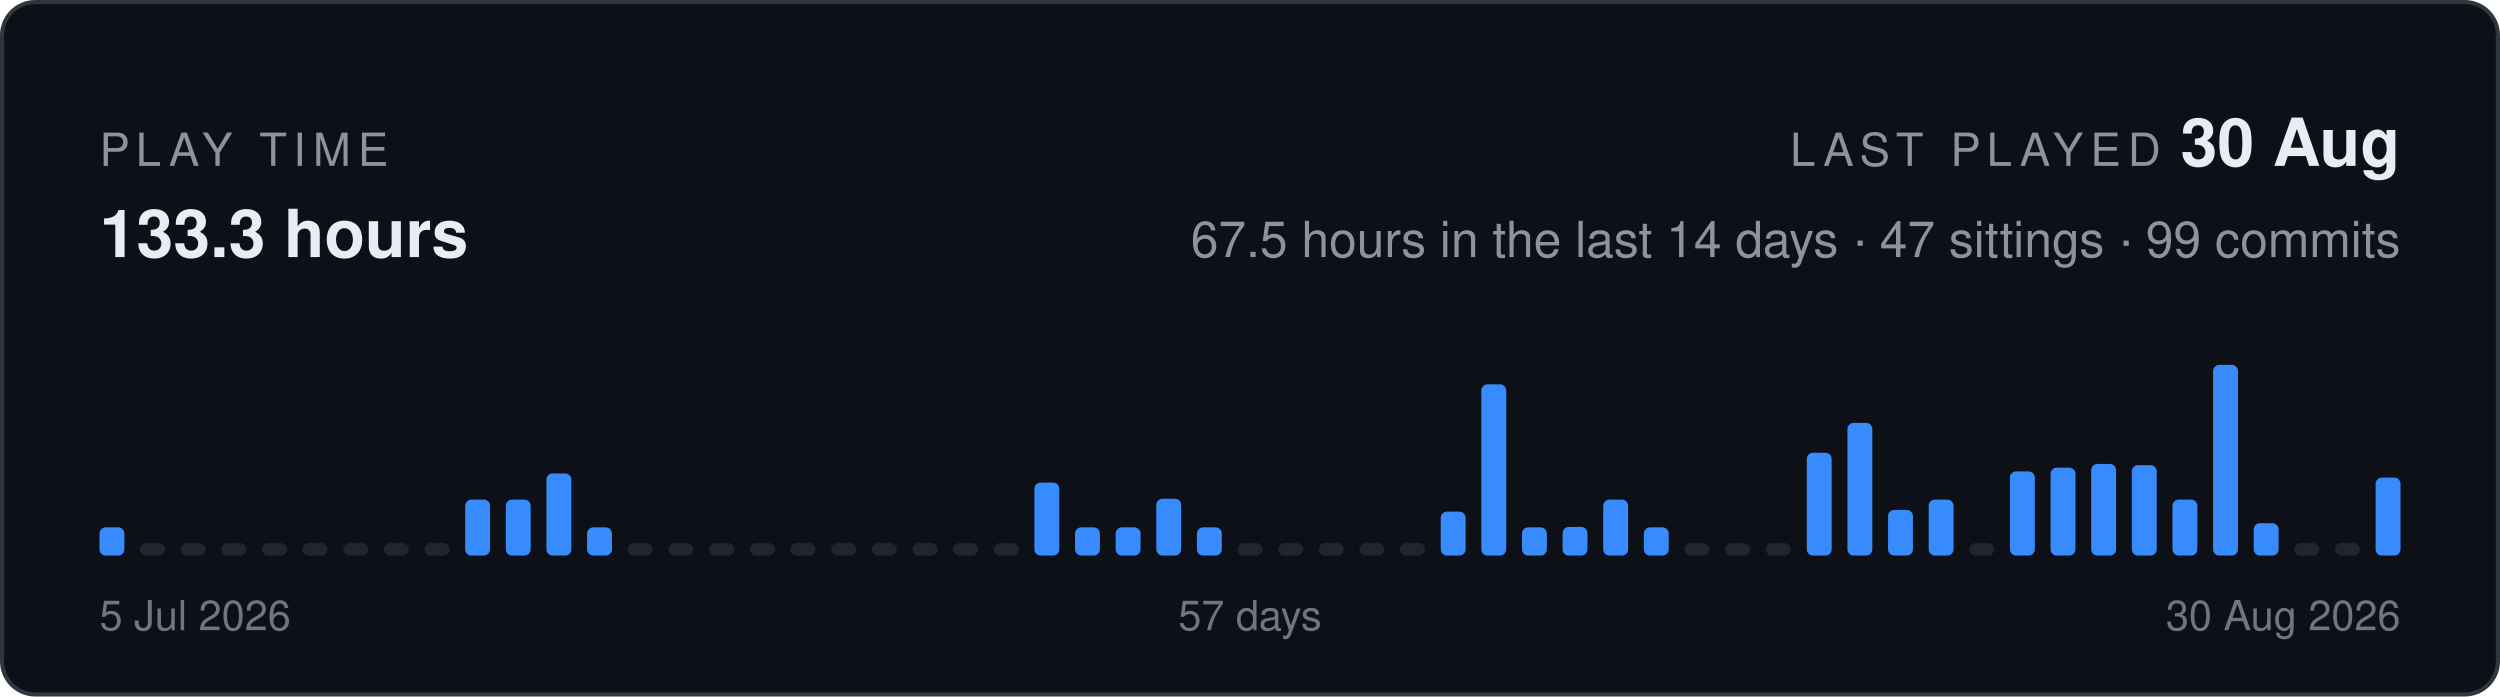
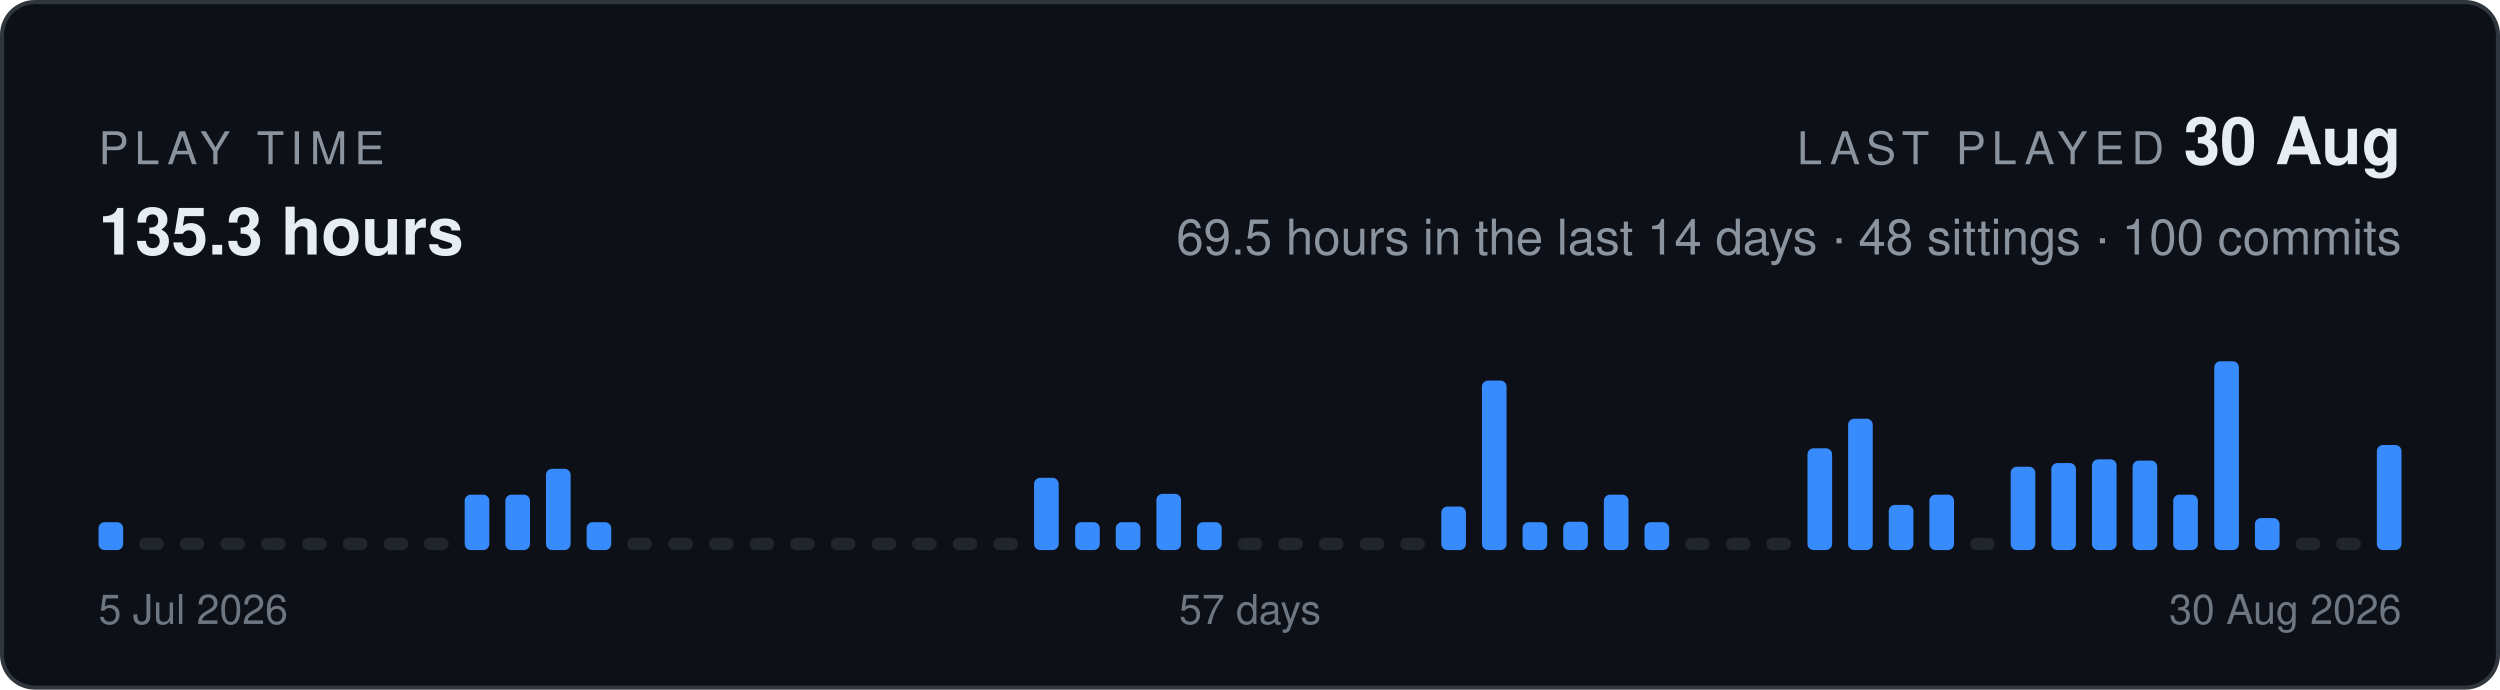
- <svg xmlns="http://www.w3.org/2000/svg" width="603" height="168" viewBox="0 0 603 168" role="img" aria-label="Play time: 133.3 hours over 99 commits, last played 30 Aug">
+ <svg xmlns="http://www.w3.org/2000/svg" width="609" height="168" viewBox="0 0 609 168" role="img" aria-label="Play time: 135.3 hours over 100 commits, last played 30 Aug">
  <style>
    .card { fill: #0d1117; stroke: #30363d }
    text { font-family: -apple-system, BlinkMacSystemFont, "Segoe UI", Helvetica, Arial, sans-serif }
    .label { font-size: 11px; letter-spacing: 1.7px; fill: #8b949e }
    .stat { font-size: 16px; font-weight: 600; letter-spacing: normal; fill: #e6edf3 }
    .note { font-size: 12px; fill: #8b949e }
    .axis { font-size: 10px; fill: #6e7681 }
    .bar { fill: #388bfd }
    .bar-quiet { fill: #21262d }
  </style>
-   <rect class="card" x="0.5" y="0.5" width="602" height="167" rx="8" />
+   <rect class="card" x="0.5" y="0.5" width="608" height="167" rx="8" />
  <text class="label" x="24" y="40">PLAY TIME</text>
-   <text class="stat" x="24" y="62">133.3 hours</text>
-   <text class="label" x="579" y="40" text-anchor="end">LAST PLAYED <tspan class="stat">30 Aug</tspan>
+   <text class="stat" x="24" y="62">135.3 hours</text>
+   <text class="label" x="585" y="40" text-anchor="end">LAST PLAYED <tspan class="stat">30 Aug</tspan>
  </text>
-   <text class="note" x="579" y="62" text-anchor="end">67.5 hours in the last 14 days   ·   47 sittings   ·   99 commits</text>
+   <text class="note" x="585" y="62" text-anchor="end">69.5 hours in the last 14 days   ·   48 sittings   ·   100 commits</text>
  <rect class="bar" x="24.0" y="127.2" width="6" height="6.8" rx="1.5" />
-   <rect class="bar-quiet" x="33.8" y="131.0" width="6" height="3.0" rx="1.5" />
-   <rect class="bar-quiet" x="43.6" y="131.0" width="6" height="3.0" rx="1.5" />
-   <rect class="bar-quiet" x="53.4" y="131.0" width="6" height="3.0" rx="1.5" />
-   <rect class="bar-quiet" x="63.2" y="131.0" width="6" height="3.0" rx="1.5" />
-   <rect class="bar-quiet" x="73.0" y="131.0" width="6" height="3.0" rx="1.5" />
-   <rect class="bar-quiet" x="82.8" y="131.0" width="6" height="3.0" rx="1.5" />
-   <rect class="bar-quiet" x="92.6" y="131.0" width="6" height="3.0" rx="1.5" />
-   <rect class="bar-quiet" x="102.4" y="131.0" width="6" height="3.0" rx="1.5" />
-   <rect class="bar" x="112.2" y="120.5" width="6" height="13.5" rx="1.5" />
-   <rect class="bar" x="122.0" y="120.5" width="6" height="13.5" rx="1.5" />
-   <rect class="bar" x="131.8" y="114.2" width="6" height="19.8" rx="1.5" />
-   <rect class="bar" x="141.6" y="127.2" width="6" height="6.8" rx="1.5" />
-   <rect class="bar-quiet" x="151.4" y="131.0" width="6" height="3.0" rx="1.5" />
-   <rect class="bar-quiet" x="161.2" y="131.0" width="6" height="3.0" rx="1.5" />
-   <rect class="bar-quiet" x="171.1" y="131.0" width="6" height="3.0" rx="1.5" />
-   <rect class="bar-quiet" x="180.9" y="131.0" width="6" height="3.0" rx="1.5" />
-   <rect class="bar-quiet" x="190.7" y="131.0" width="6" height="3.0" rx="1.5" />
-   <rect class="bar-quiet" x="200.5" y="131.0" width="6" height="3.0" rx="1.5" />
-   <rect class="bar-quiet" x="210.3" y="131.0" width="6" height="3.0" rx="1.5" />
-   <rect class="bar-quiet" x="220.1" y="131.0" width="6" height="3.0" rx="1.5" />
-   <rect class="bar-quiet" x="229.9" y="131.0" width="6" height="3.0" rx="1.5" />
-   <rect class="bar-quiet" x="239.7" y="131.0" width="6" height="3.0" rx="1.5" />
-   <rect class="bar" x="249.5" y="116.4" width="6" height="17.6" rx="1.5" />
-   <rect class="bar" x="259.3" y="127.2" width="6" height="6.8" rx="1.5" />
-   <rect class="bar" x="269.1" y="127.2" width="6" height="6.8" rx="1.5" />
-   <rect class="bar" x="278.9" y="120.3" width="6" height="13.7" rx="1.5" />
-   <rect class="bar" x="288.7" y="127.2" width="6" height="6.8" rx="1.5" />
-   <rect class="bar-quiet" x="298.5" y="131.0" width="6" height="3.0" rx="1.5" />
-   <rect class="bar-quiet" x="308.3" y="131.0" width="6" height="3.0" rx="1.5" />
-   <rect class="bar-quiet" x="318.1" y="131.0" width="6" height="3.0" rx="1.5" />
-   <rect class="bar-quiet" x="327.9" y="131.0" width="6" height="3.0" rx="1.5" />
-   <rect class="bar-quiet" x="337.7" y="131.0" width="6" height="3.0" rx="1.5" />
-   <rect class="bar" x="347.5" y="123.4" width="6" height="10.6" rx="1.5" />
-   <rect class="bar" x="357.3" y="92.7" width="6" height="41.3" rx="1.5" />
-   <rect class="bar" x="367.1" y="127.2" width="6" height="6.8" rx="1.5" />
-   <rect class="bar" x="376.9" y="127.1" width="6" height="6.9" rx="1.5" />
-   <rect class="bar" x="386.7" y="120.5" width="6" height="13.5" rx="1.5" />
-   <rect class="bar" x="396.5" y="127.2" width="6" height="6.8" rx="1.5" />
-   <rect class="bar-quiet" x="406.3" y="131.0" width="6" height="3.0" rx="1.5" />
-   <rect class="bar-quiet" x="416.1" y="131.0" width="6" height="3.0" rx="1.5" />
-   <rect class="bar-quiet" x="425.9" y="131.0" width="6" height="3.0" rx="1.5" />
-   <rect class="bar" x="435.8" y="109.2" width="6" height="24.8" rx="1.5" />
-   <rect class="bar" x="445.6" y="102.0" width="6" height="32.0" rx="1.5" />
-   <rect class="bar" x="455.4" y="123.0" width="6" height="11.0" rx="1.5" />
-   <rect class="bar" x="465.2" y="120.5" width="6" height="13.5" rx="1.5" />
-   <rect class="bar-quiet" x="475.0" y="131.0" width="6" height="3.0" rx="1.5" />
-   <rect class="bar" x="484.8" y="113.7" width="6" height="20.3" rx="1.5" />
-   <rect class="bar" x="494.6" y="112.8" width="6" height="21.2" rx="1.5" />
-   <rect class="bar" x="504.4" y="111.9" width="6" height="22.1" rx="1.5" />
-   <rect class="bar" x="514.2" y="112.2" width="6" height="21.8" rx="1.5" />
-   <rect class="bar" x="524.0" y="120.5" width="6" height="13.5" rx="1.5" />
-   <rect class="bar" x="533.8" y="88.0" width="6" height="46.0" rx="1.5" />
-   <rect class="bar" x="543.6" y="126.2" width="6" height="7.8" rx="1.5" />
-   <rect class="bar-quiet" x="553.4" y="131.0" width="6" height="3.0" rx="1.5" />
-   <rect class="bar-quiet" x="563.2" y="131.0" width="6" height="3.0" rx="1.5" />
-   <rect class="bar" x="573.0" y="115.2" width="6" height="18.8" rx="1.5" />
+   <rect class="bar-quiet" x="33.9" y="131.0" width="6" height="3.0" rx="1.5" />
+   <rect class="bar-quiet" x="43.8" y="131.0" width="6" height="3.0" rx="1.5" />
+   <rect class="bar-quiet" x="53.7" y="131.0" width="6" height="3.0" rx="1.5" />
+   <rect class="bar-quiet" x="63.6" y="131.0" width="6" height="3.0" rx="1.5" />
+   <rect class="bar-quiet" x="73.6" y="131.0" width="6" height="3.0" rx="1.5" />
+   <rect class="bar-quiet" x="83.5" y="131.0" width="6" height="3.0" rx="1.5" />
+   <rect class="bar-quiet" x="93.4" y="131.0" width="6" height="3.0" rx="1.5" />
+   <rect class="bar-quiet" x="103.3" y="131.0" width="6" height="3.0" rx="1.5" />
+   <rect class="bar" x="113.2" y="120.5" width="6" height="13.5" rx="1.5" />
+   <rect class="bar" x="123.1" y="120.5" width="6" height="13.5" rx="1.5" />
+   <rect class="bar" x="133.0" y="114.2" width="6" height="19.8" rx="1.5" />
+   <rect class="bar" x="142.9" y="127.2" width="6" height="6.8" rx="1.5" />
+   <rect class="bar-quiet" x="152.8" y="131.0" width="6" height="3.0" rx="1.5" />
+   <rect class="bar-quiet" x="162.8" y="131.0" width="6" height="3.0" rx="1.5" />
+   <rect class="bar-quiet" x="172.7" y="131.0" width="6" height="3.0" rx="1.5" />
+   <rect class="bar-quiet" x="182.6" y="131.0" width="6" height="3.0" rx="1.5" />
+   <rect class="bar-quiet" x="192.5" y="131.0" width="6" height="3.0" rx="1.5" />
+   <rect class="bar-quiet" x="202.4" y="131.0" width="6" height="3.0" rx="1.5" />
+   <rect class="bar-quiet" x="212.3" y="131.0" width="6" height="3.0" rx="1.5" />
+   <rect class="bar-quiet" x="222.2" y="131.0" width="6" height="3.0" rx="1.5" />
+   <rect class="bar-quiet" x="232.1" y="131.0" width="6" height="3.0" rx="1.5" />
+   <rect class="bar-quiet" x="242.0" y="131.0" width="6" height="3.0" rx="1.5" />
+   <rect class="bar" x="251.9" y="116.4" width="6" height="17.6" rx="1.5" />
+   <rect class="bar" x="261.9" y="127.2" width="6" height="6.8" rx="1.5" />
+   <rect class="bar" x="271.8" y="127.2" width="6" height="6.8" rx="1.5" />
+   <rect class="bar" x="281.7" y="120.3" width="6" height="13.7" rx="1.5" />
+   <rect class="bar" x="291.6" y="127.2" width="6" height="6.8" rx="1.5" />
+   <rect class="bar-quiet" x="301.5" y="131.0" width="6" height="3.0" rx="1.5" />
+   <rect class="bar-quiet" x="311.4" y="131.0" width="6" height="3.0" rx="1.5" />
+   <rect class="bar-quiet" x="321.3" y="131.0" width="6" height="3.0" rx="1.5" />
+   <rect class="bar-quiet" x="331.2" y="131.0" width="6" height="3.0" rx="1.5" />
+   <rect class="bar-quiet" x="341.1" y="131.0" width="6" height="3.0" rx="1.5" />
+   <rect class="bar" x="351.1" y="123.4" width="6" height="10.6" rx="1.5" />
+   <rect class="bar" x="361.0" y="92.7" width="6" height="41.3" rx="1.5" />
+   <rect class="bar" x="370.9" y="127.2" width="6" height="6.8" rx="1.5" />
+   <rect class="bar" x="380.8" y="127.1" width="6" height="6.9" rx="1.5" />
+   <rect class="bar" x="390.7" y="120.5" width="6" height="13.5" rx="1.5" />
+   <rect class="bar" x="400.6" y="127.2" width="6" height="6.8" rx="1.5" />
+   <rect class="bar-quiet" x="410.5" y="131.0" width="6" height="3.0" rx="1.5" />
+   <rect class="bar-quiet" x="420.4" y="131.0" width="6" height="3.0" rx="1.5" />
+   <rect class="bar-quiet" x="430.3" y="131.0" width="6" height="3.0" rx="1.5" />
+   <rect class="bar" x="440.3" y="109.2" width="6" height="24.8" rx="1.5" />
+   <rect class="bar" x="450.2" y="102.0" width="6" height="32.0" rx="1.5" />
+   <rect class="bar" x="460.1" y="123.0" width="6" height="11.0" rx="1.5" />
+   <rect class="bar" x="470.0" y="120.5" width="6" height="13.5" rx="1.5" />
+   <rect class="bar-quiet" x="479.9" y="131.0" width="6" height="3.0" rx="1.5" />
+   <rect class="bar" x="489.8" y="113.7" width="6" height="20.3" rx="1.5" />
+   <rect class="bar" x="499.7" y="112.8" width="6" height="21.2" rx="1.5" />
+   <rect class="bar" x="509.6" y="111.9" width="6" height="22.1" rx="1.5" />
+   <rect class="bar" x="519.5" y="112.2" width="6" height="21.8" rx="1.5" />
+   <rect class="bar" x="529.4" y="120.5" width="6" height="13.5" rx="1.5" />
+   <rect class="bar" x="539.4" y="88.0" width="6" height="46.0" rx="1.5" />
+   <rect class="bar" x="549.3" y="126.2" width="6" height="7.8" rx="1.5" />
+   <rect class="bar-quiet" x="559.2" y="131.0" width="6" height="3.0" rx="1.5" />
+   <rect class="bar-quiet" x="569.1" y="131.0" width="6" height="3.0" rx="1.5" />
+   <rect class="bar" x="579.0" y="108.4" width="6" height="25.6" rx="1.5" />
  <text class="axis" x="24" y="152">5 Jul 2026</text>
-   <text class="axis" x="301.5" y="152" text-anchor="middle">57 days</text>
-   <text class="axis" x="579" y="152" text-anchor="end">30 Aug 2026</text>
+   <text class="axis" x="304.5" y="152" text-anchor="middle">57 days</text>
+   <text class="axis" x="585" y="152" text-anchor="end">30 Aug 2026</text>
</svg>
